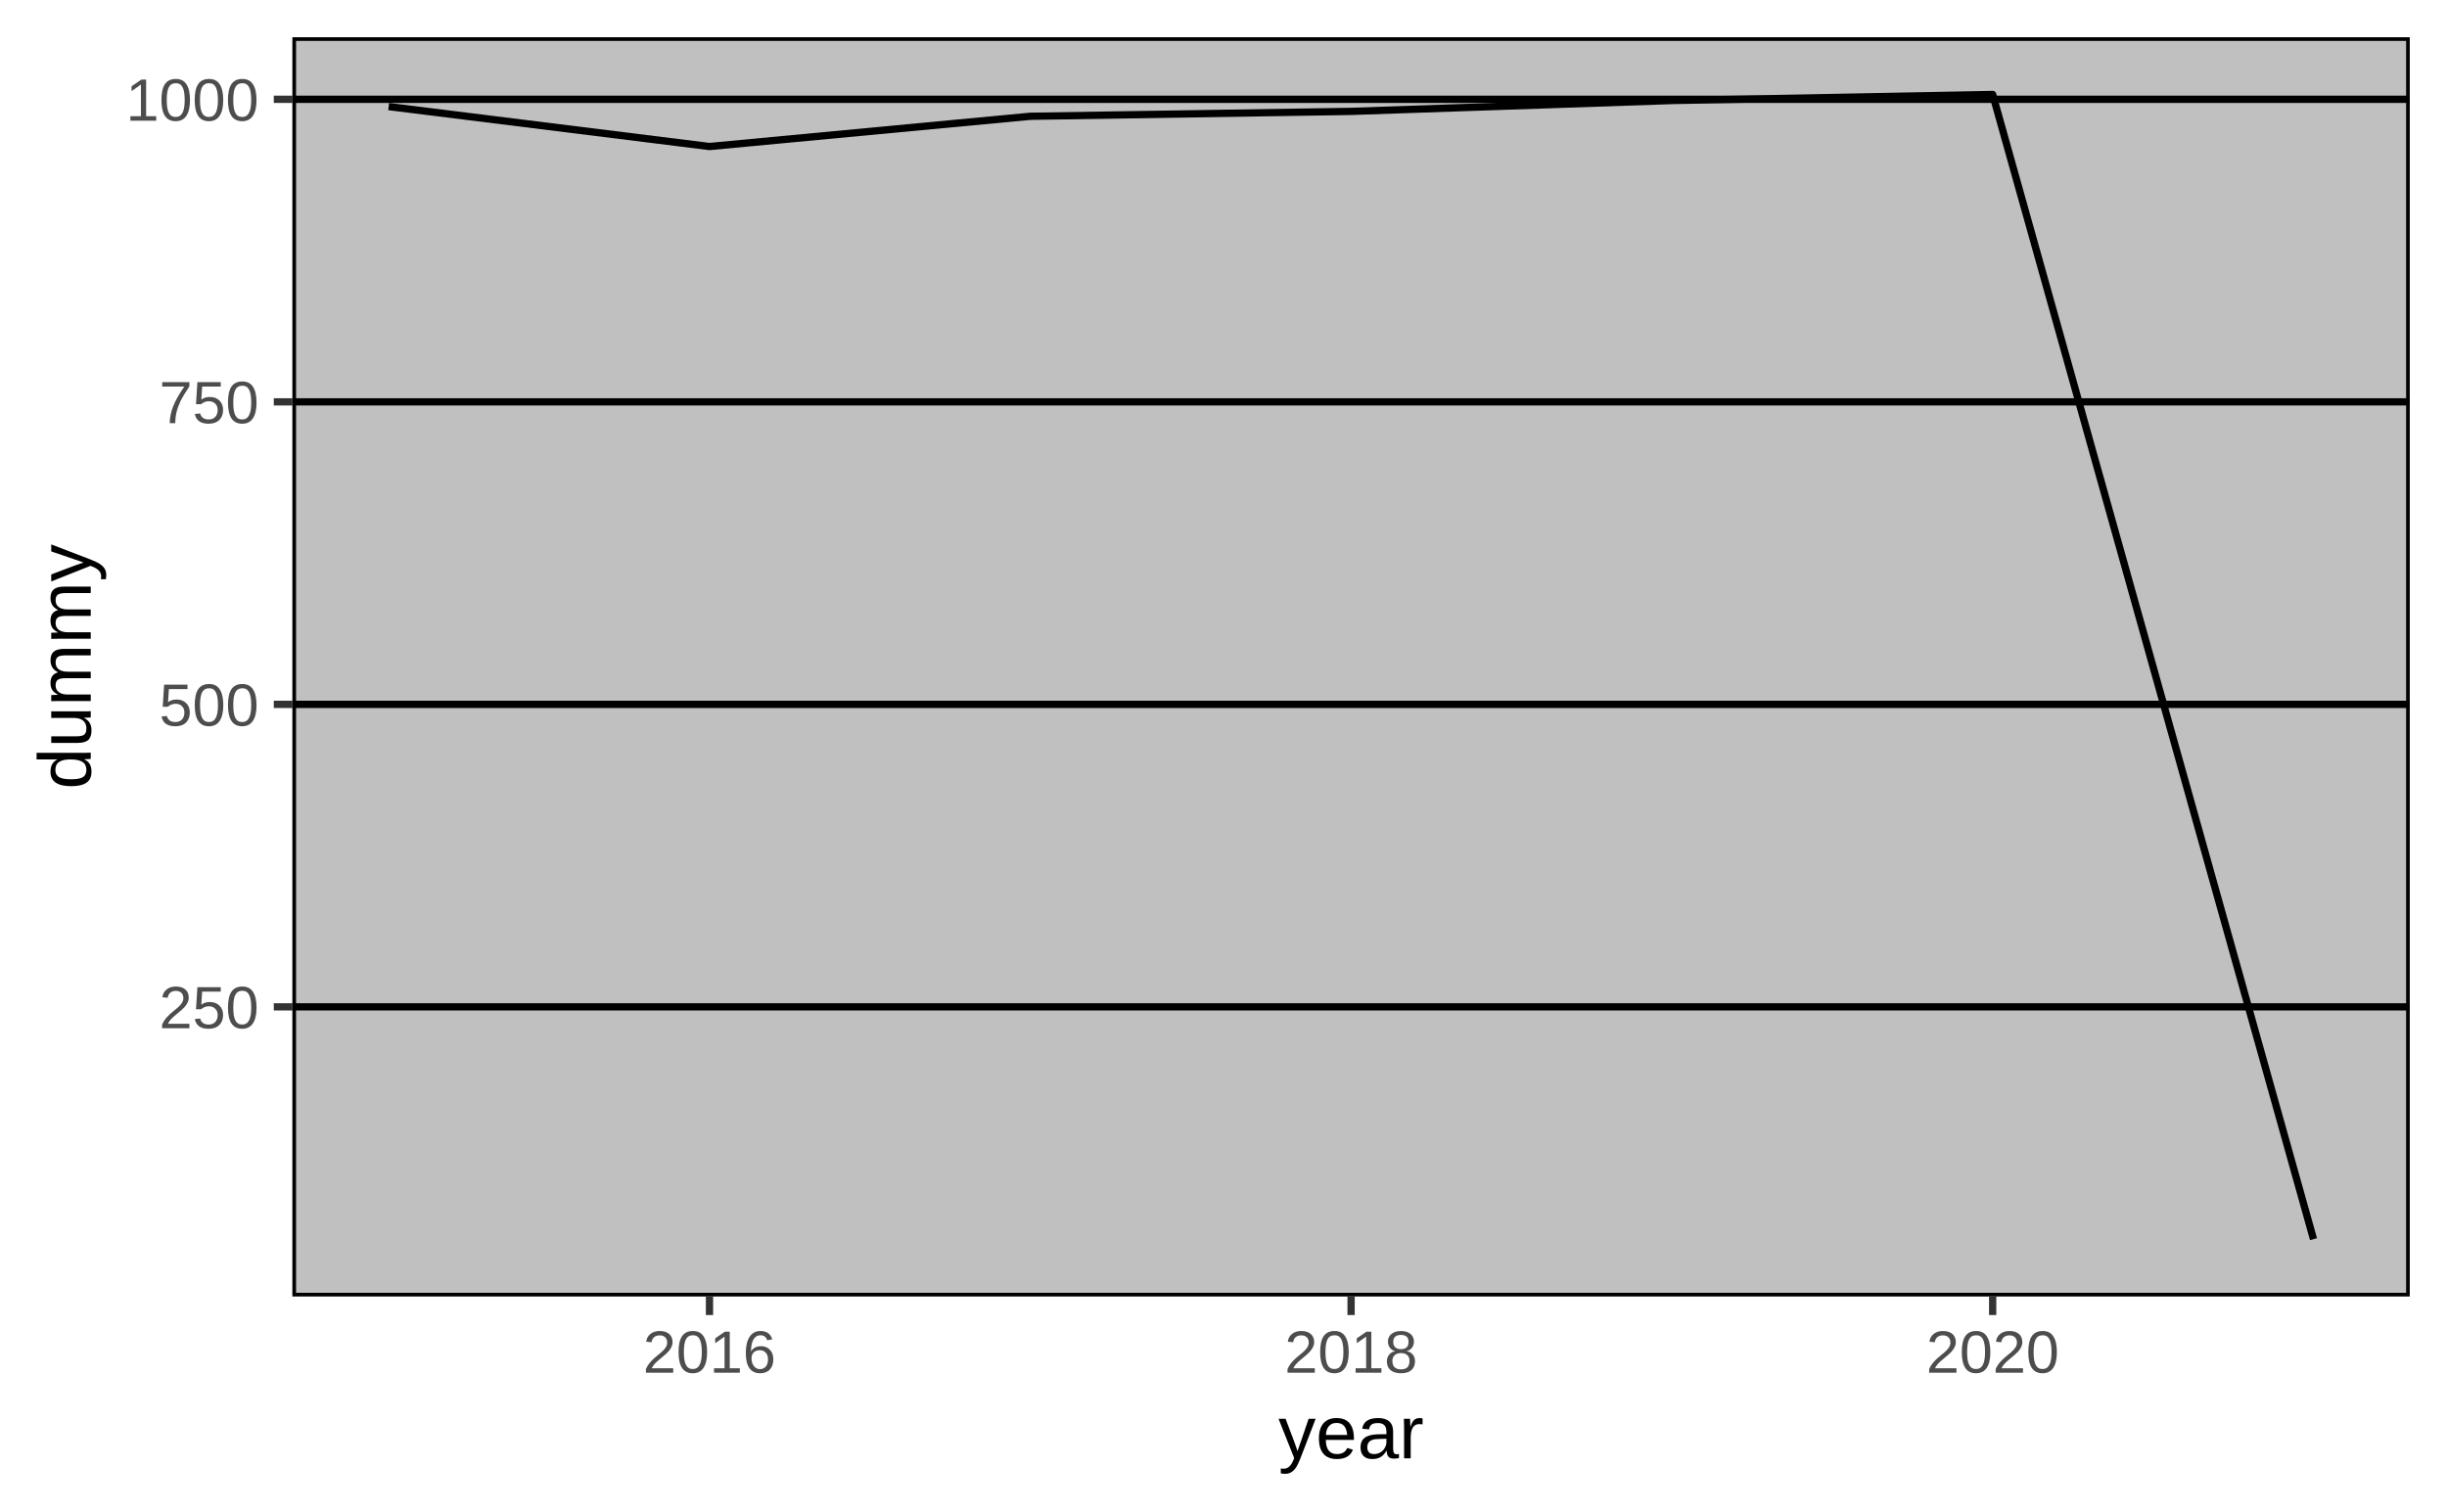
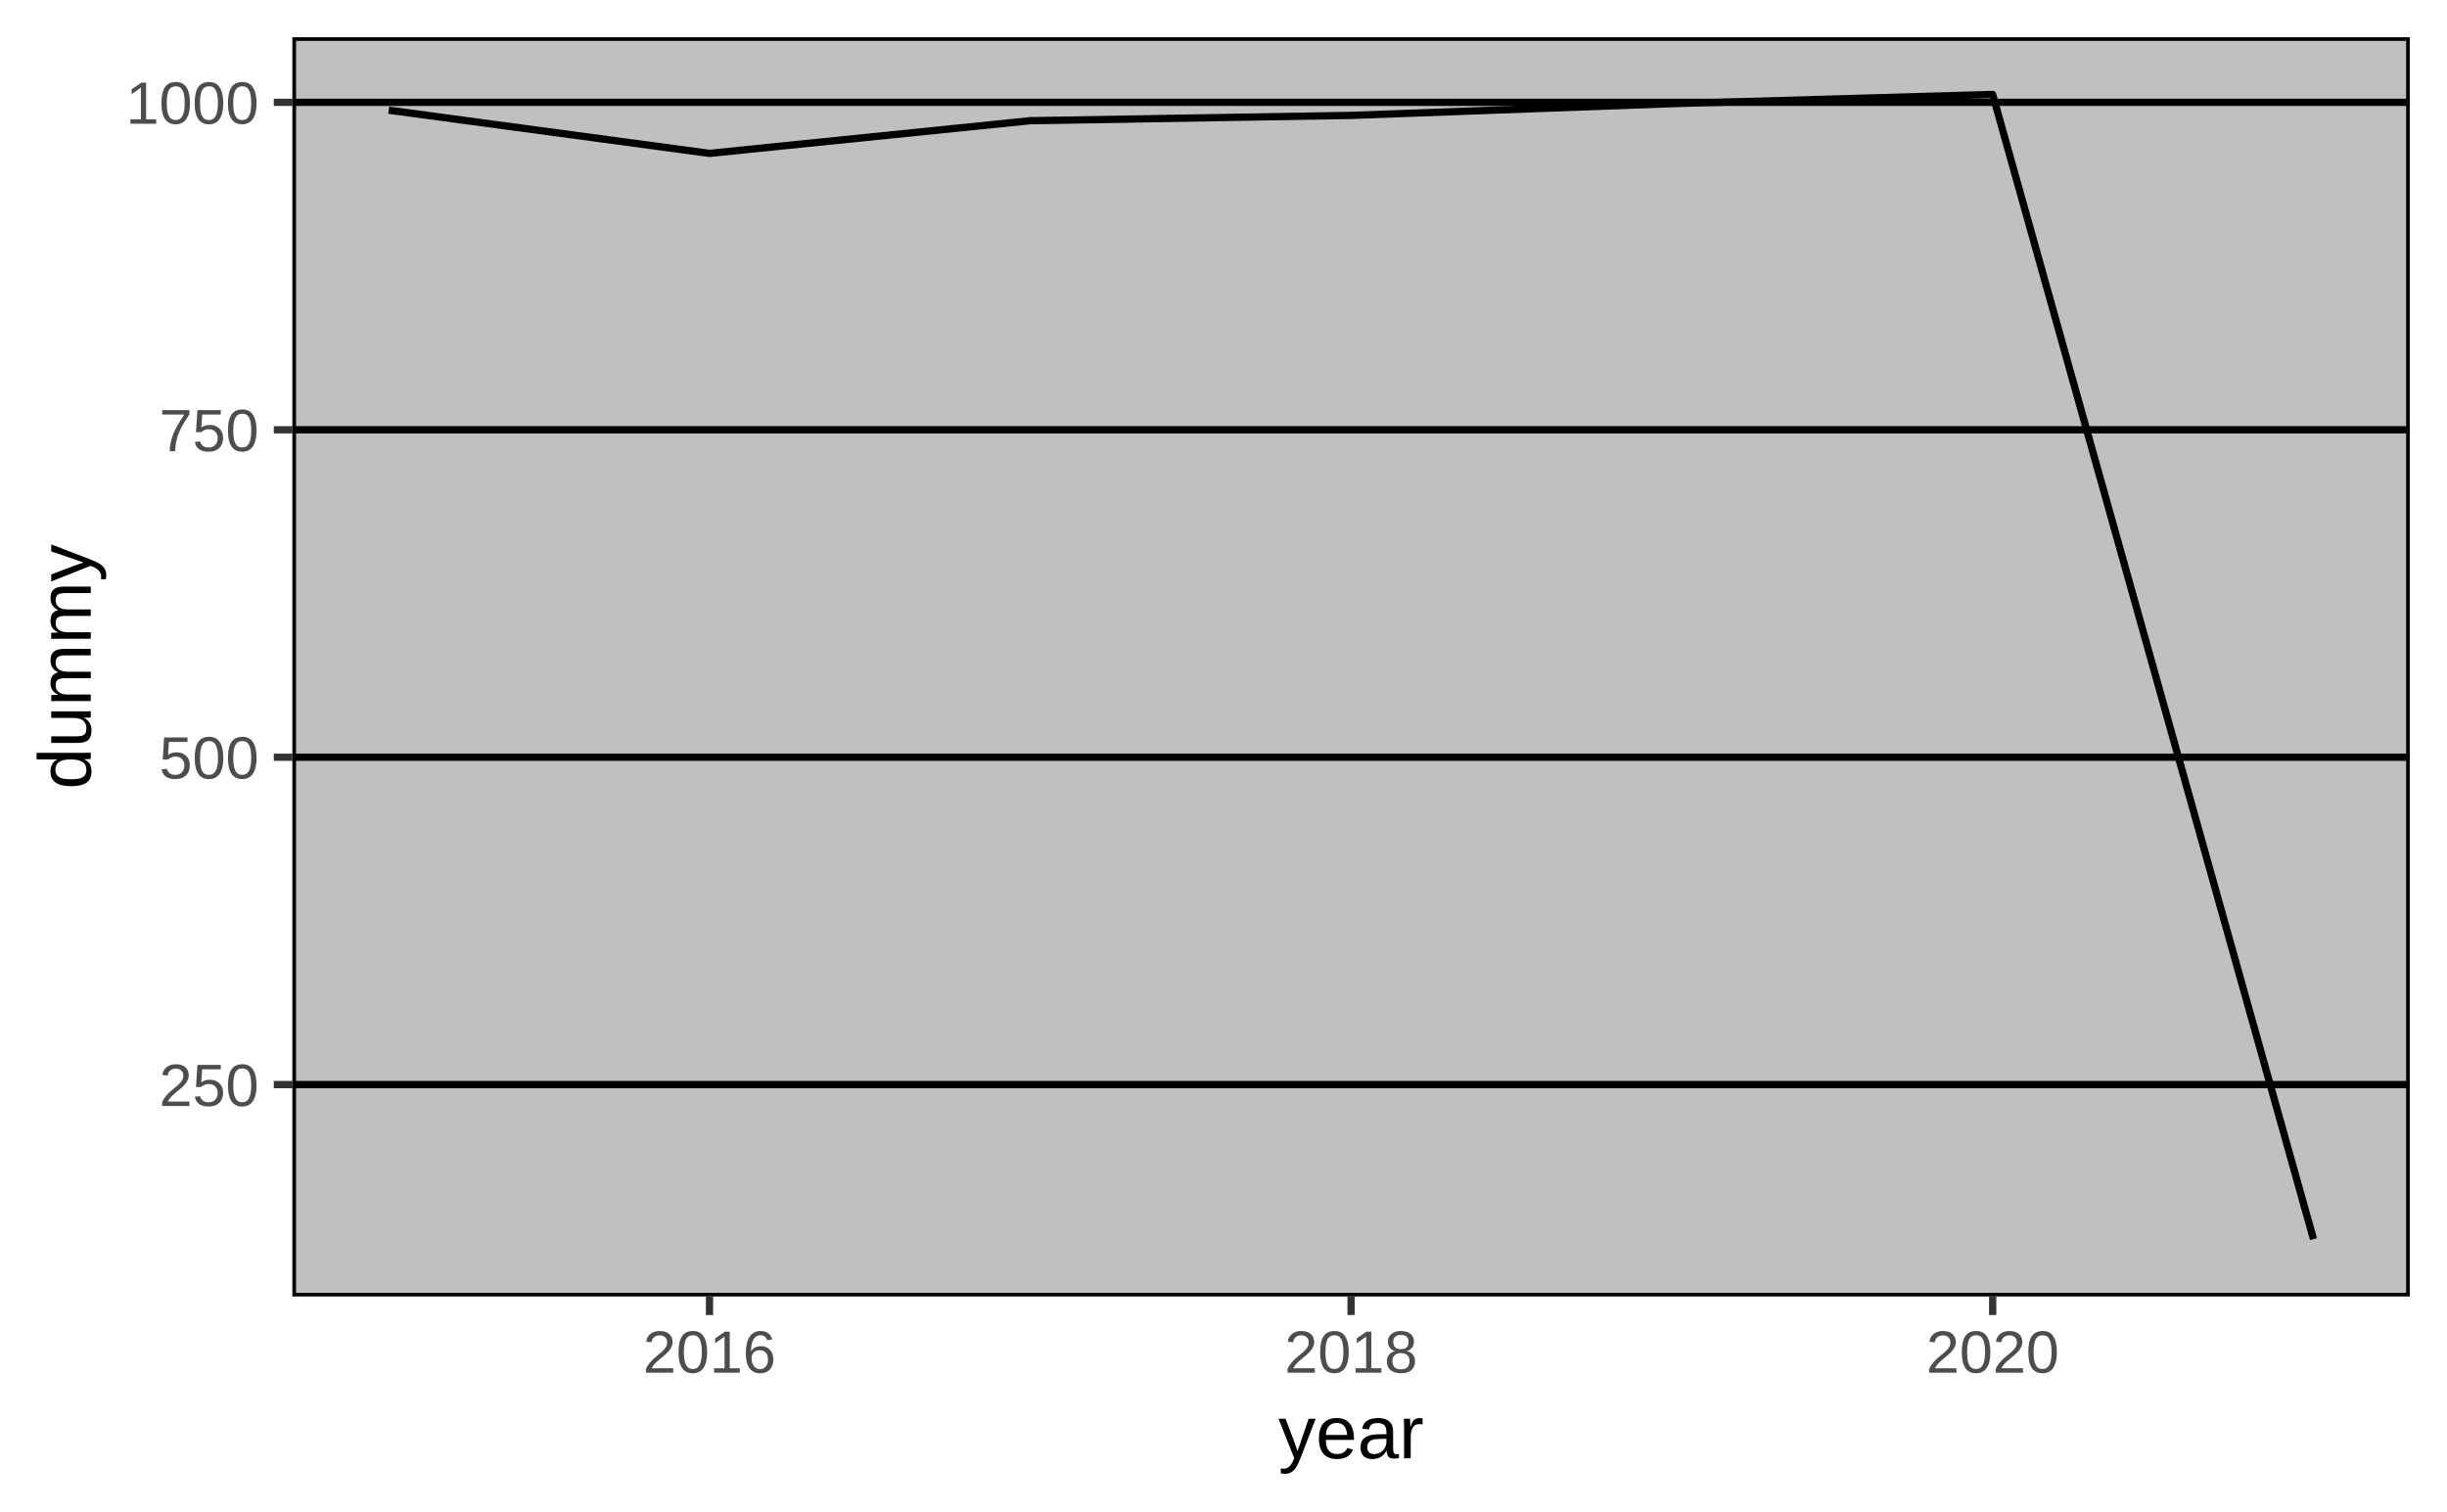
<svg xmlns="http://www.w3.org/2000/svg" viewBox="0 0 360.00 222.48">
  <defs>
    <style type="text/css">
    line, polyline, polygon, path, rect, circle {
      fill: none;
      stroke: #000000;
      stroke-linecap: round;
      stroke-linejoin: round;
      stroke-miterlimit: 10.00;
    }
  </style>
  </defs>
  <rect width="100%" height="100%" style="stroke: none; fill: #FFFFFF;" />
  <rect x="0" y="0.00" width="360.00" height="222.48" style="stroke-width: 1.07; stroke: #FFFFFF; fill: #FFFFFF;" />
  <defs>
    <clipPath id="cpNDMuMDJ8MzU0LjUyfDE5MC43Nnw1LjQ4">
      <rect x="43.02" y="5.48" width="311.50" height="185.28" />
    </clipPath>
  </defs>
  <rect x="43.02" y="5.48" width="311.50" height="185.28" style="stroke-width: 1.07; stroke: none; fill: #C0C0C0;" clip-path="url(#cpNDMuMDJ8MzU0LjUyfDE5MC43Nnw1LjQ4)" />
-   <polyline points="43.02,148.15 354.52,148.15 " style="stroke-width: 1.07; stroke-linecap: butt;" clip-path="url(#cpNDMuMDJ8MzU0LjUyfDE5MC43Nnw1LjQ4)" />
-   <polyline points="43.02,103.64 354.52,103.64 " style="stroke-width: 1.07; stroke-linecap: butt;" clip-path="url(#cpNDMuMDJ8MzU0LjUyfDE5MC43Nnw1LjQ4)" />
-   <polyline points="43.02,59.13 354.52,59.13 " style="stroke-width: 1.07; stroke-linecap: butt;" clip-path="url(#cpNDMuMDJ8MzU0LjUyfDE5MC43Nnw1LjQ4)" />
-   <polyline points="43.02,14.61 354.52,14.61 " style="stroke-width: 1.07; stroke-linecap: butt;" clip-path="url(#cpNDMuMDJ8MzU0LjUyfDE5MC43Nnw1LjQ4)" />
-   <polyline points="57.18,15.68 104.38,21.56 151.57,17.11 198.77,16.39 245.97,14.79 293.16,13.90 340.36,182.33 " style="stroke-width: 1.07; stroke-linecap: butt;" clip-path="url(#cpNDMuMDJ8MzU0LjUyfDE5MC43Nnw1LjQ4)" />
+   <polyline points="43.02,159.59 354.52,159.59 " style="stroke-width: 1.07; stroke-linecap: butt;" clip-path="url(#cpNDMuMDJ8MzU0LjUyfDE5MC43Nnw1LjQ4)" />
+   <polyline points="43.02,111.42 354.52,111.42 " style="stroke-width: 1.07; stroke-linecap: butt;" clip-path="url(#cpNDMuMDJ8MzU0LjUyfDE5MC43Nnw1LjQ4)" />
+   <polyline points="43.02,63.24 354.52,63.24 " style="stroke-width: 1.07; stroke-linecap: butt;" clip-path="url(#cpNDMuMDJ8MzU0LjUyfDE5MC43Nnw1LjQ4)" />
+   <polyline points="43.02,15.06 354.52,15.06 " style="stroke-width: 1.07; stroke-linecap: butt;" clip-path="url(#cpNDMuMDJ8MzU0LjUyfDE5MC43Nnw1LjQ4)" />
+   <polyline points="57.18,16.21 104.38,22.57 151.57,17.76 198.77,16.98 245.97,15.25 293.16,13.90 340.36,182.33 " style="stroke-width: 1.07; stroke-linecap: butt;" clip-path="url(#cpNDMuMDJ8MzU0LjUyfDE5MC43Nnw1LjQ4)" />
  <rect x="43.02" y="5.48" width="311.50" height="185.28" style="stroke-width: 1.07;" clip-path="url(#cpNDMuMDJ8MzU0LjUyfDE5MC43Nnw1LjQ4)" />
  <defs>
    <clipPath id="cpMC4wMHwzNjAuMDB8MjIyLjQ4fDAuMDA=">
      <rect x="0.00" y="0.00" width="360.00" height="222.48" />
    </clipPath>
  </defs>
  <g clip-path="url(#cpMC4wMHwzNjAuMDB8MjIyLjQ4fDAuMDA=)">
-     <text x="23.41" y="151.30" style="font-size: 8.80px; fill: #4D4D4D; font-family: Arial;" textLength="14.68px" lengthAdjust="spacingAndGlyphs">250</text>
+     <text x="23.41" y="162.74" style="font-size: 8.80px; fill: #4D4D4D; font-family: Arial;" textLength="14.68px" lengthAdjust="spacingAndGlyphs">250</text>
  </g>
  <g clip-path="url(#cpMC4wMHwzNjAuMDB8MjIyLjQ4fDAuMDA=)">
-     <text x="23.41" y="106.79" style="font-size: 8.80px; fill: #4D4D4D; font-family: Arial;" textLength="14.68px" lengthAdjust="spacingAndGlyphs">500</text>
+     <text x="23.41" y="114.56" style="font-size: 8.80px; fill: #4D4D4D; font-family: Arial;" textLength="14.68px" lengthAdjust="spacingAndGlyphs">500</text>
  </g>
  <g clip-path="url(#cpMC4wMHwzNjAuMDB8MjIyLjQ4fDAuMDA=)">
-     <text x="23.41" y="62.27" style="font-size: 8.80px; fill: #4D4D4D; font-family: Arial;" textLength="14.68px" lengthAdjust="spacingAndGlyphs">750</text>
+     <text x="23.41" y="66.39" style="font-size: 8.80px; fill: #4D4D4D; font-family: Arial;" textLength="14.68px" lengthAdjust="spacingAndGlyphs">750</text>
  </g>
  <g clip-path="url(#cpMC4wMHwzNjAuMDB8MjIyLjQ4fDAuMDA=)">
-     <text x="18.51" y="17.76" style="font-size: 8.80px; fill: #4D4D4D; font-family: Arial;" textLength="19.58px" lengthAdjust="spacingAndGlyphs">1000</text>
+     <text x="18.51" y="18.21" style="font-size: 8.80px; fill: #4D4D4D; font-family: Arial;" textLength="19.58px" lengthAdjust="spacingAndGlyphs">1000</text>
  </g>
-   <polyline points="40.28,148.15 43.02,148.15 " style="stroke-width: 1.07; stroke: #333333; stroke-linecap: butt;" clip-path="url(#cpMC4wMHwzNjAuMDB8MjIyLjQ4fDAuMDA=)" />
-   <polyline points="40.28,103.64 43.02,103.64 " style="stroke-width: 1.07; stroke: #333333; stroke-linecap: butt;" clip-path="url(#cpMC4wMHwzNjAuMDB8MjIyLjQ4fDAuMDA=)" />
-   <polyline points="40.28,59.13 43.02,59.13 " style="stroke-width: 1.07; stroke: #333333; stroke-linecap: butt;" clip-path="url(#cpMC4wMHwzNjAuMDB8MjIyLjQ4fDAuMDA=)" />
-   <polyline points="40.28,14.61 43.02,14.61 " style="stroke-width: 1.07; stroke: #333333; stroke-linecap: butt;" clip-path="url(#cpMC4wMHwzNjAuMDB8MjIyLjQ4fDAuMDA=)" />
+   <polyline points="40.28,159.59 43.02,159.59 " style="stroke-width: 1.07; stroke: #333333; stroke-linecap: butt;" clip-path="url(#cpMC4wMHwzNjAuMDB8MjIyLjQ4fDAuMDA=)" />
+   <polyline points="40.28,111.42 43.02,111.42 " style="stroke-width: 1.07; stroke: #333333; stroke-linecap: butt;" clip-path="url(#cpMC4wMHwzNjAuMDB8MjIyLjQ4fDAuMDA=)" />
+   <polyline points="40.28,63.24 43.02,63.24 " style="stroke-width: 1.07; stroke: #333333; stroke-linecap: butt;" clip-path="url(#cpMC4wMHwzNjAuMDB8MjIyLjQ4fDAuMDA=)" />
+   <polyline points="40.28,15.06 43.02,15.06 " style="stroke-width: 1.07; stroke: #333333; stroke-linecap: butt;" clip-path="url(#cpMC4wMHwzNjAuMDB8MjIyLjQ4fDAuMDA=)" />
  <polyline points="104.38,193.50 104.38,190.76 " style="stroke-width: 1.07; stroke: #333333; stroke-linecap: butt;" clip-path="url(#cpMC4wMHwzNjAuMDB8MjIyLjQ4fDAuMDA=)" />
  <polyline points="198.77,193.50 198.77,190.76 " style="stroke-width: 1.07; stroke: #333333; stroke-linecap: butt;" clip-path="url(#cpMC4wMHwzNjAuMDB8MjIyLjQ4fDAuMDA=)" />
  <polyline points="293.16,193.50 293.16,190.76 " style="stroke-width: 1.07; stroke: #333333; stroke-linecap: butt;" clip-path="url(#cpMC4wMHwzNjAuMDB8MjIyLjQ4fDAuMDA=)" />
  <g clip-path="url(#cpMC4wMHwzNjAuMDB8MjIyLjQ4fDAuMDA=)">
    <text x="94.59" y="201.99" style="font-size: 8.80px; fill: #4D4D4D; font-family: Arial;" textLength="19.58px" lengthAdjust="spacingAndGlyphs">2016</text>
  </g>
  <g clip-path="url(#cpMC4wMHwzNjAuMDB8MjIyLjQ4fDAuMDA=)">
    <text x="188.98" y="201.99" style="font-size: 8.80px; fill: #4D4D4D; font-family: Arial;" textLength="19.58px" lengthAdjust="spacingAndGlyphs">2018</text>
  </g>
  <g clip-path="url(#cpMC4wMHwzNjAuMDB8MjIyLjQ4fDAuMDA=)">
    <text x="283.38" y="201.99" style="font-size: 8.80px; fill: #4D4D4D; font-family: Arial;" textLength="19.58px" lengthAdjust="spacingAndGlyphs">2020</text>
  </g>
  <g clip-path="url(#cpMC4wMHwzNjAuMDB8MjIyLjQ4fDAuMDA=)">
    <text x="188.07" y="214.58" style="font-size: 11.00px; font-family: Arial;" textLength="21.40px" lengthAdjust="spacingAndGlyphs">year</text>
  </g>
  <g clip-path="url(#cpMC4wMHwzNjAuMDB8MjIyLjQ4fDAuMDA=)">
    <text transform="translate(13.35,116.15) rotate(-90)" style="font-size: 11.00px; font-family: Arial;" textLength="36.06px" lengthAdjust="spacingAndGlyphs">dummy</text>
  </g>
</svg>
